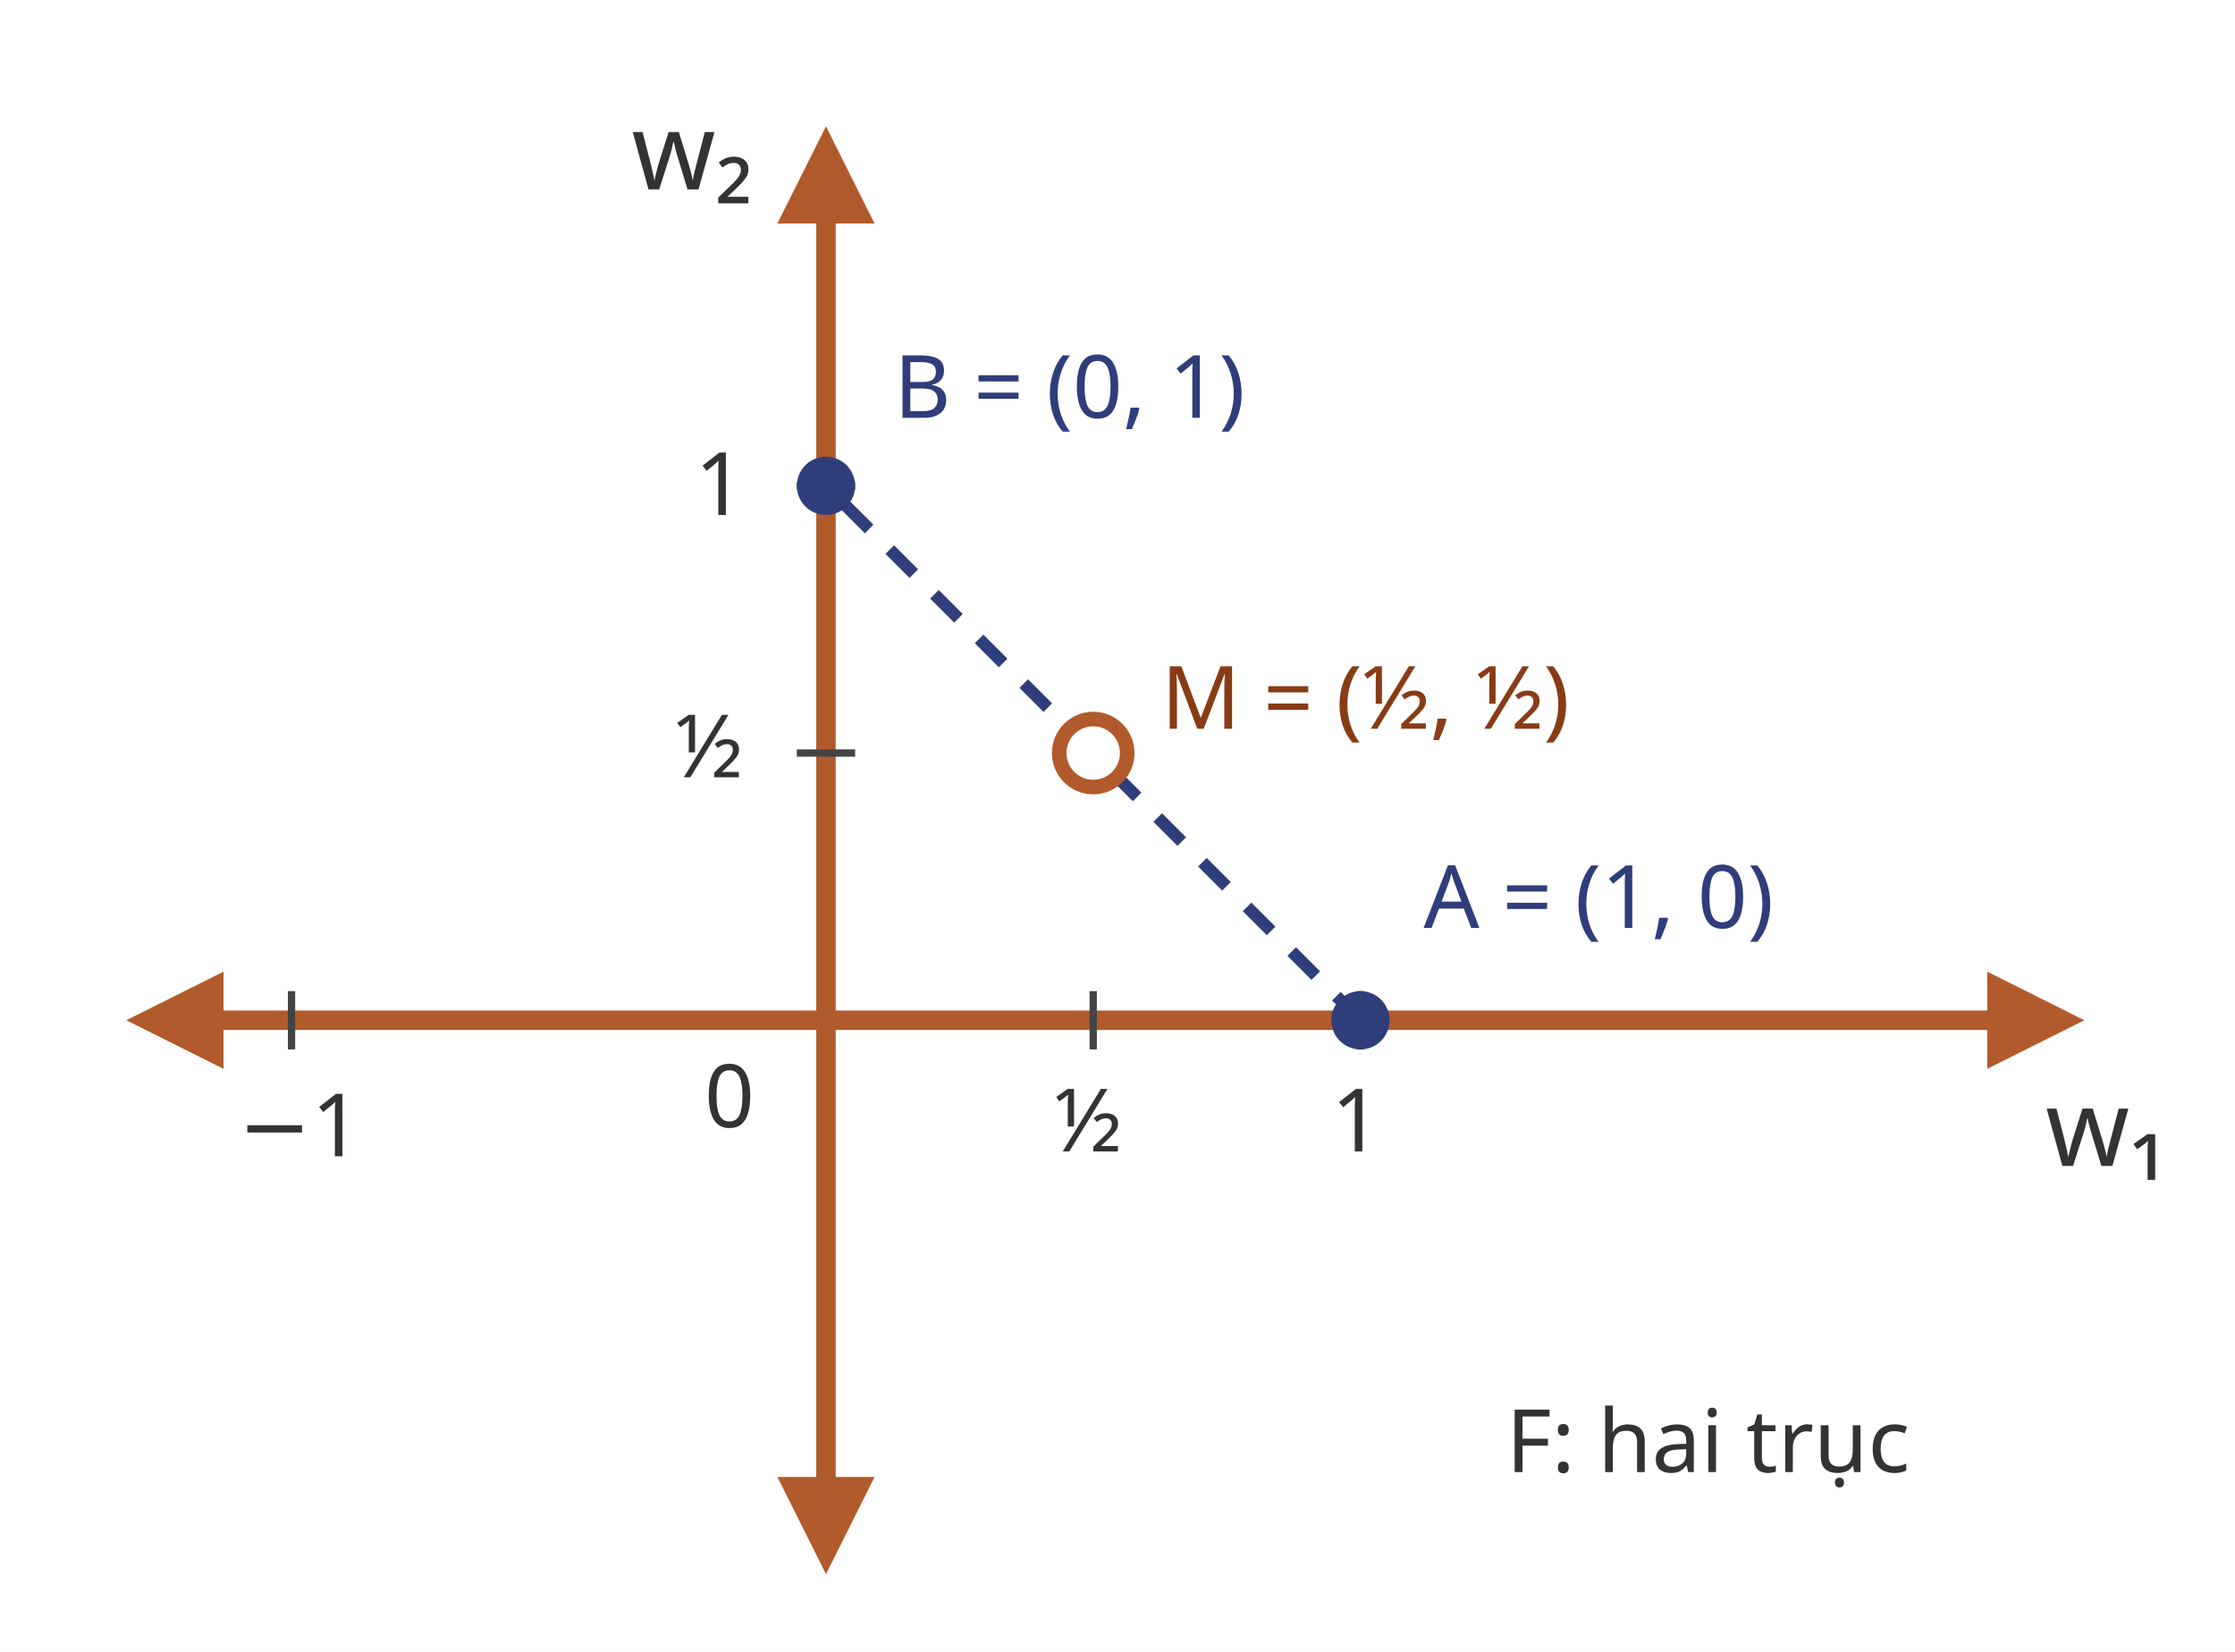
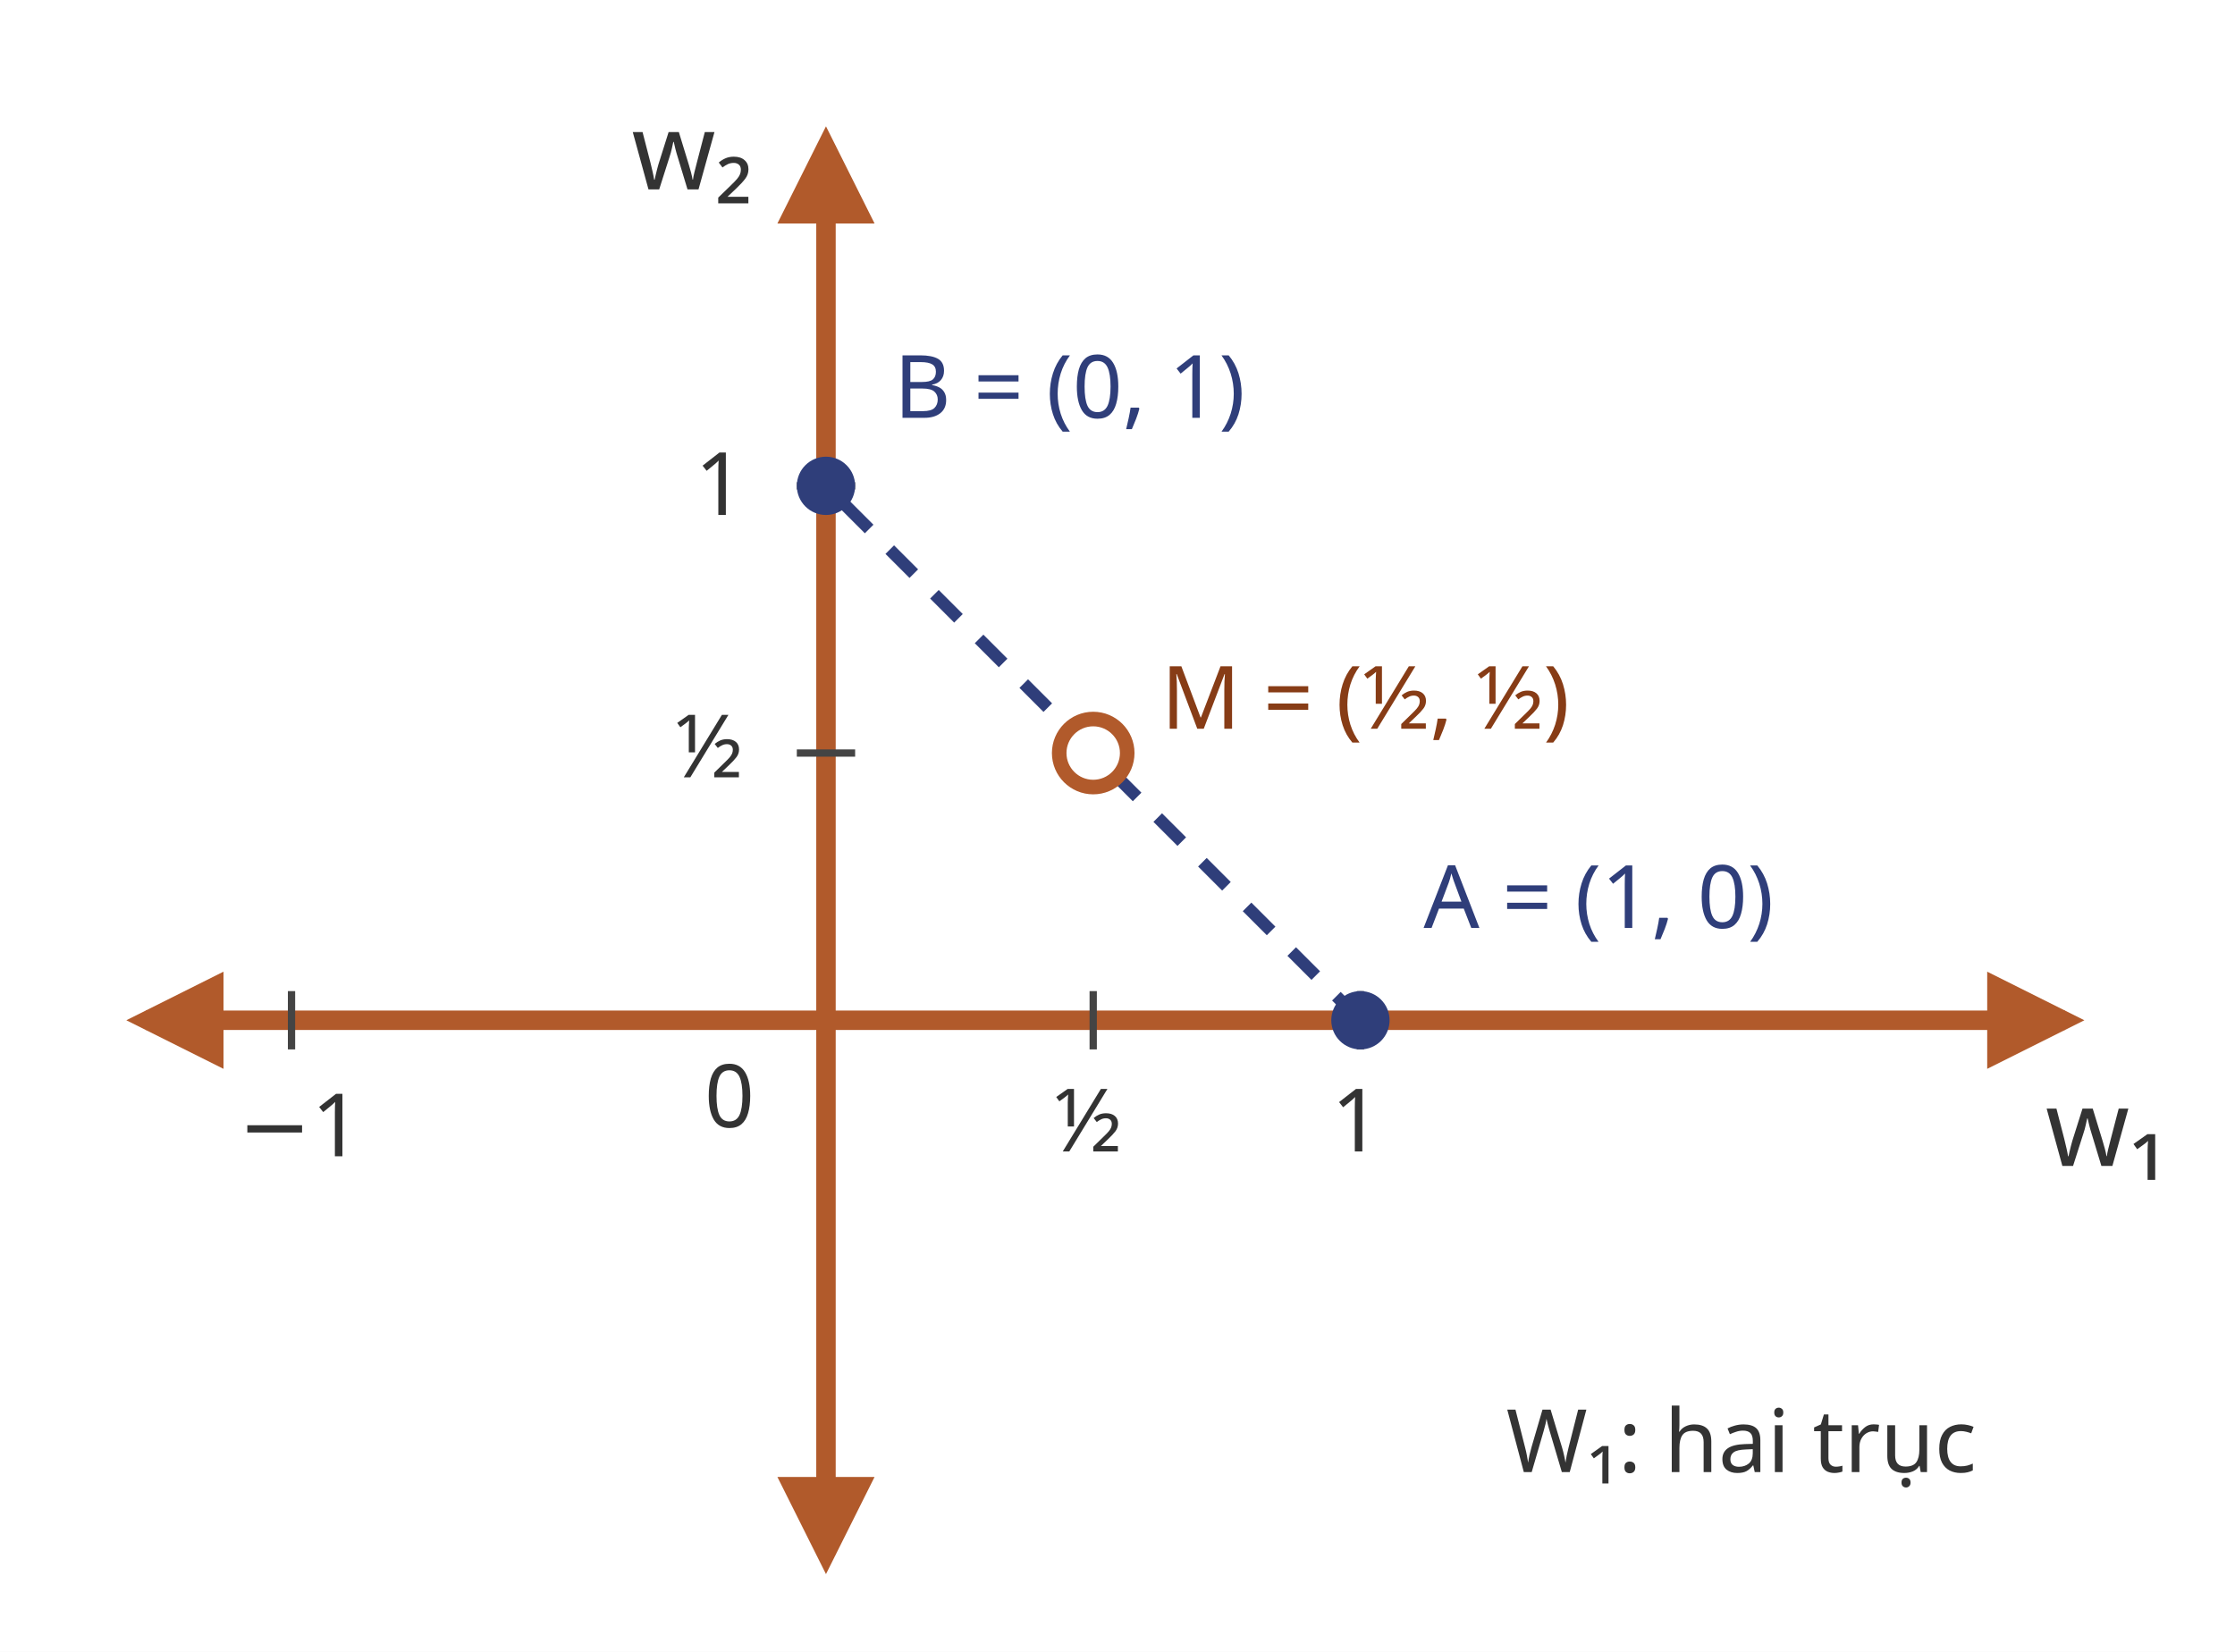
<svg xmlns="http://www.w3.org/2000/svg" viewBox="0 0 460 340" role="img" aria-labelledby="feature-title feature-desc">
  <defs>
    <marker id="feature-arrow" viewBox="0 0 10 10" refX="8" refY="5" markerWidth="5" markerHeight="5" orient="auto-start-reverse">
      <path d="M0,0 L10,5 L0,10 Z" fill="#B15A2B" />
    </marker>
  </defs>
  <rect width="460" height="340" fill="white" />
  <g stroke="#B15A2B" stroke-width="4" marker-start="url(#feature-arrow)" marker-end="url(#feature-arrow)">
    <line x1="30" y1="210" x2="425" y2="210" />
    <line x1="170" y1="320" x2="170" y2="30" />
  </g>
  <g stroke="#444" stroke-width="1.5">
    <line x1="280" y1="204" x2="280" y2="216" />
    <line x1="225" y1="204" x2="225" y2="216" />
    <line x1="164" y1="100" x2="176" y2="100" />
    <line x1="164" y1="155" x2="176" y2="155" />
    <line x1="60" y1="204" x2="60" y2="216" />
  </g>
  <g font-family="sans-serif" font-size="18" fill="#333">
    <text x="145" y="232">0</text>
    <text x="217" y="237">½</text>
    <text x="139" y="160">½</text>
    <text x="143" y="106">1</text>
    <text x="49" y="238">−1</text>
    <text x="274" y="237">1</text>
    <text x="421" y="240" font-size="22">w₁</text>
    <text x="130" y="39" font-size="22">w₂</text>
-     <text x="310" y="303">F: hai trục</text>
+     <text x="310" y="303">W₁: hai trục</text>
  </g>
  <line id="feature-segment" x1="280" y1="210" x2="170" y2="100" stroke="#2F3E7A" stroke-width="2.5" stroke-dasharray="7 6" />
  <circle id="feature-a" cx="280" cy="210" r="6" fill="#2F3E7A" />
  <circle id="feature-b" cx="170" cy="100" r="6" fill="#2F3E7A" />
  <circle id="feature-m" cx="225" cy="155" r="7" fill="white" stroke="#B15A2B" stroke-width="3" />
  <g font-family="sans-serif" font-size="18" fill="#2F3E7A">
    <text x="293" y="191">A = (1, 0)</text>
    <text x="184" y="86">B = (0, 1)</text>
    <text x="239" y="150" fill="#873C16">M = (½, ½)</text>
  </g>
</svg>
